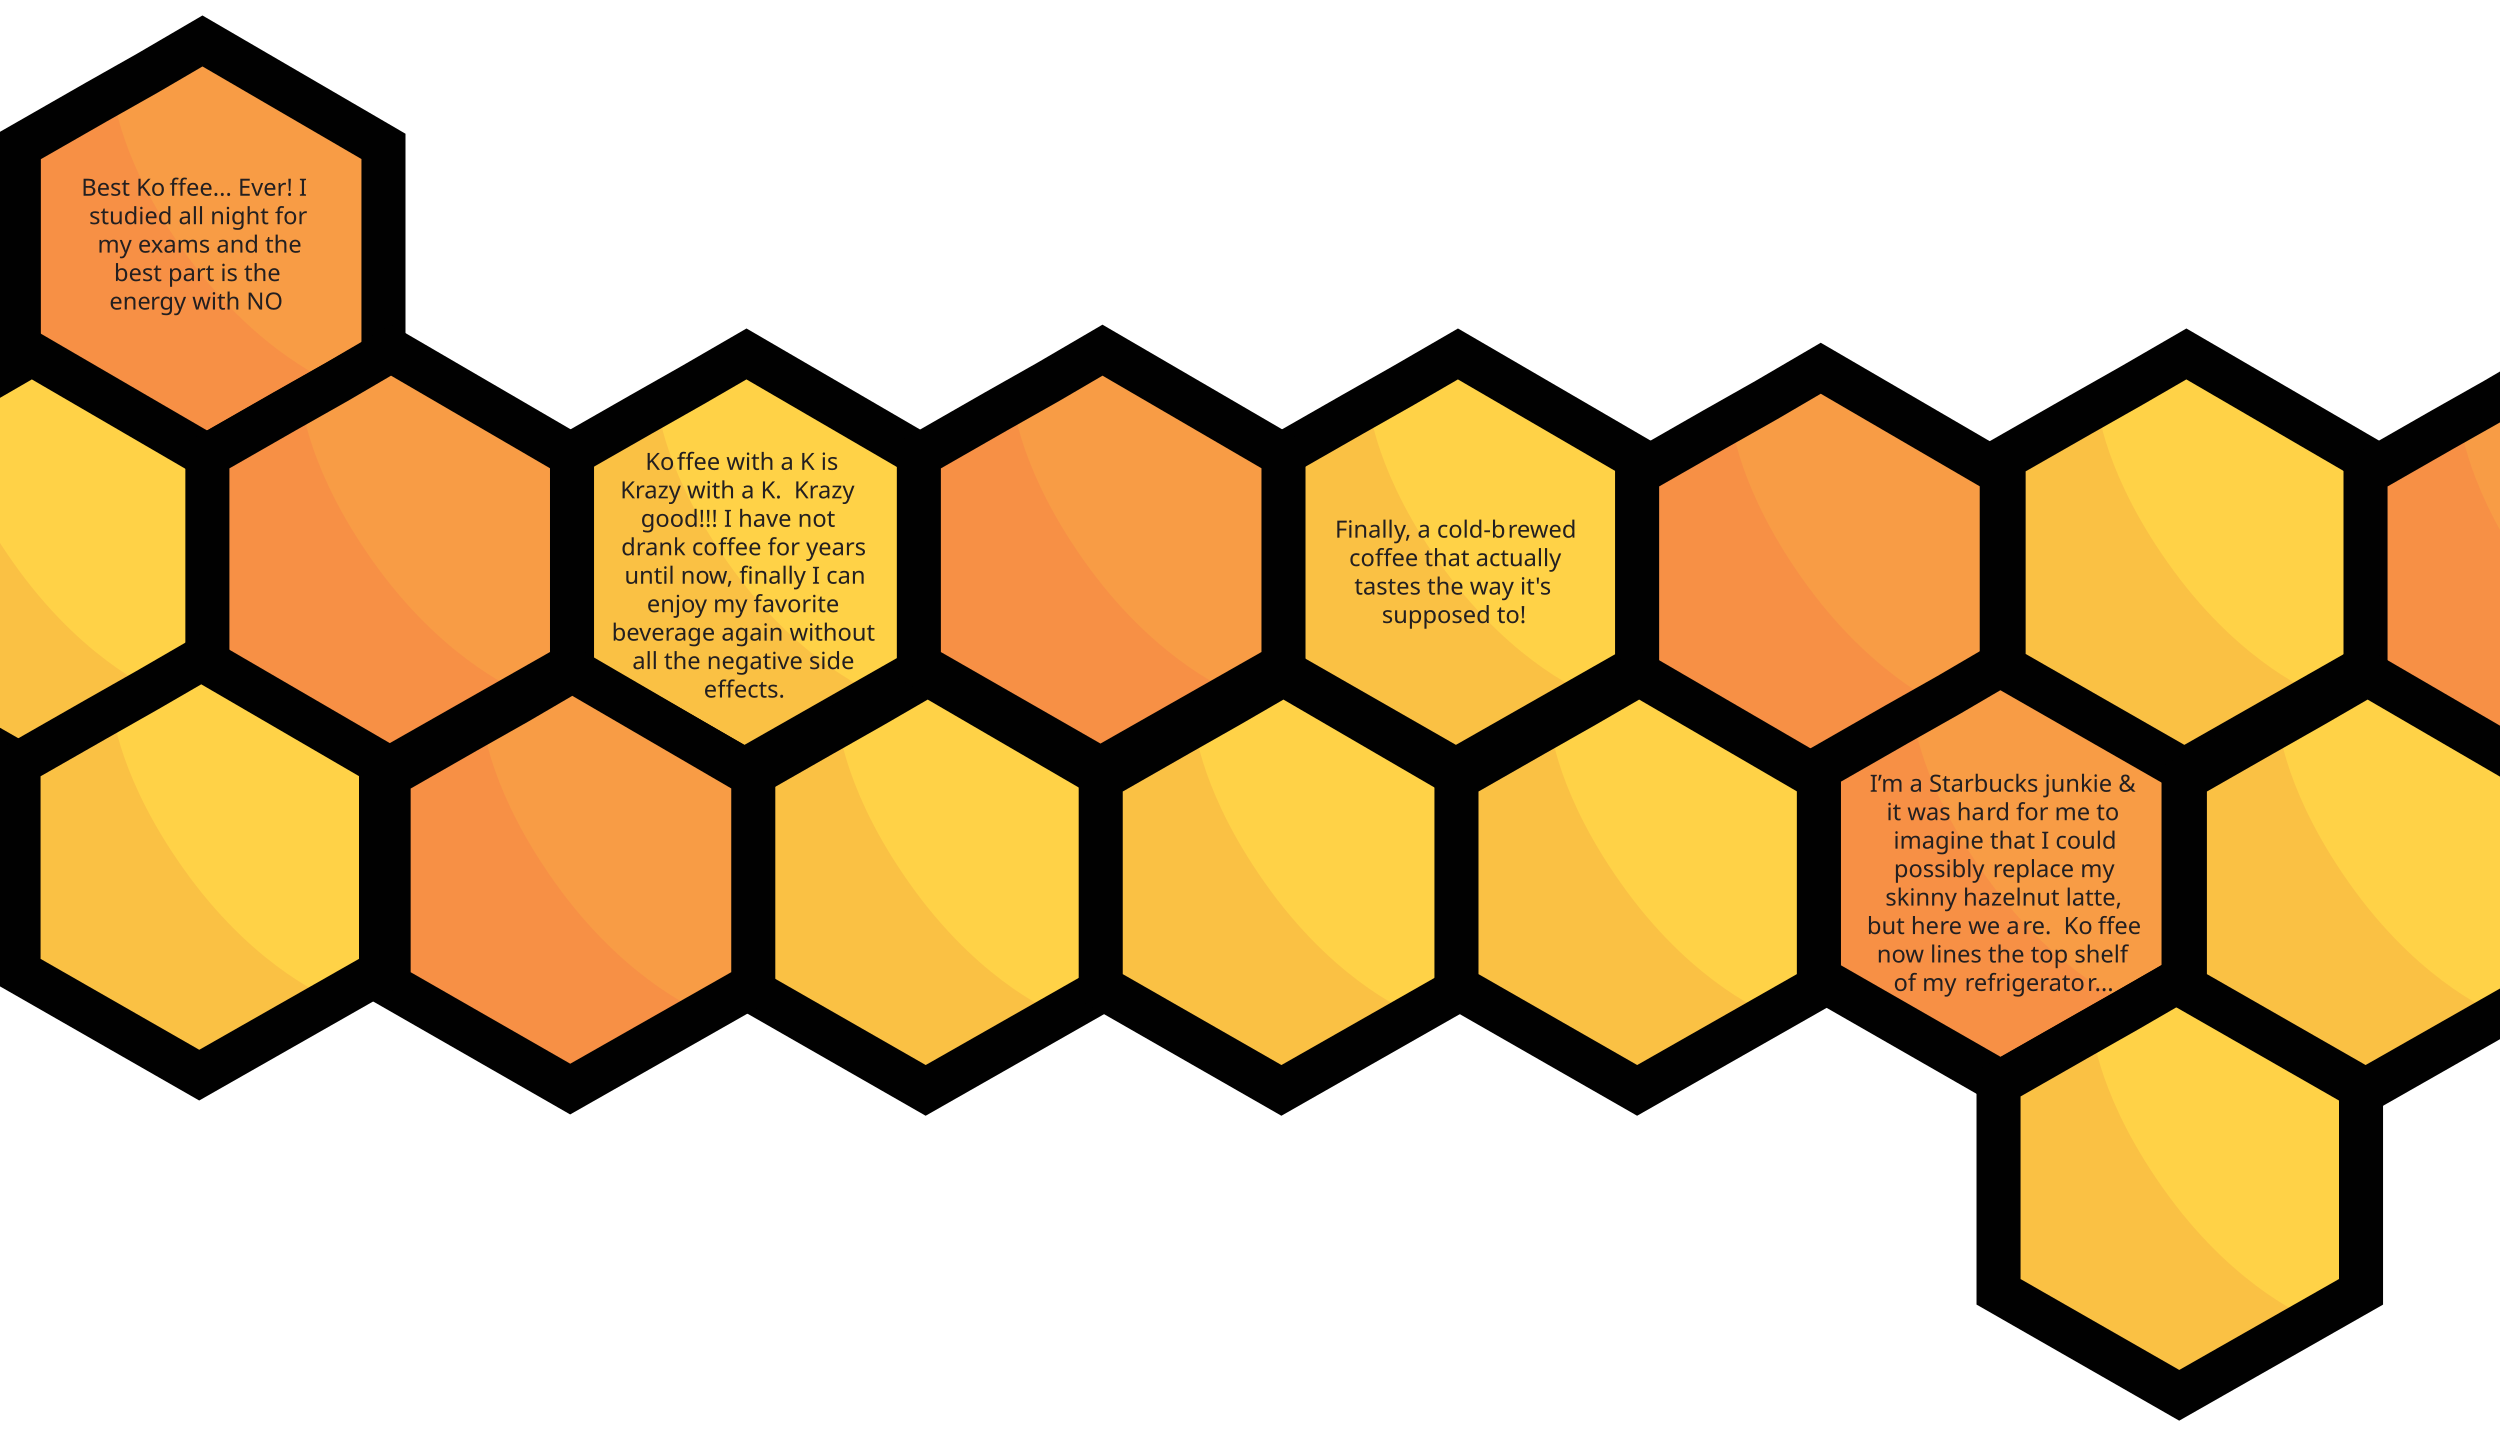
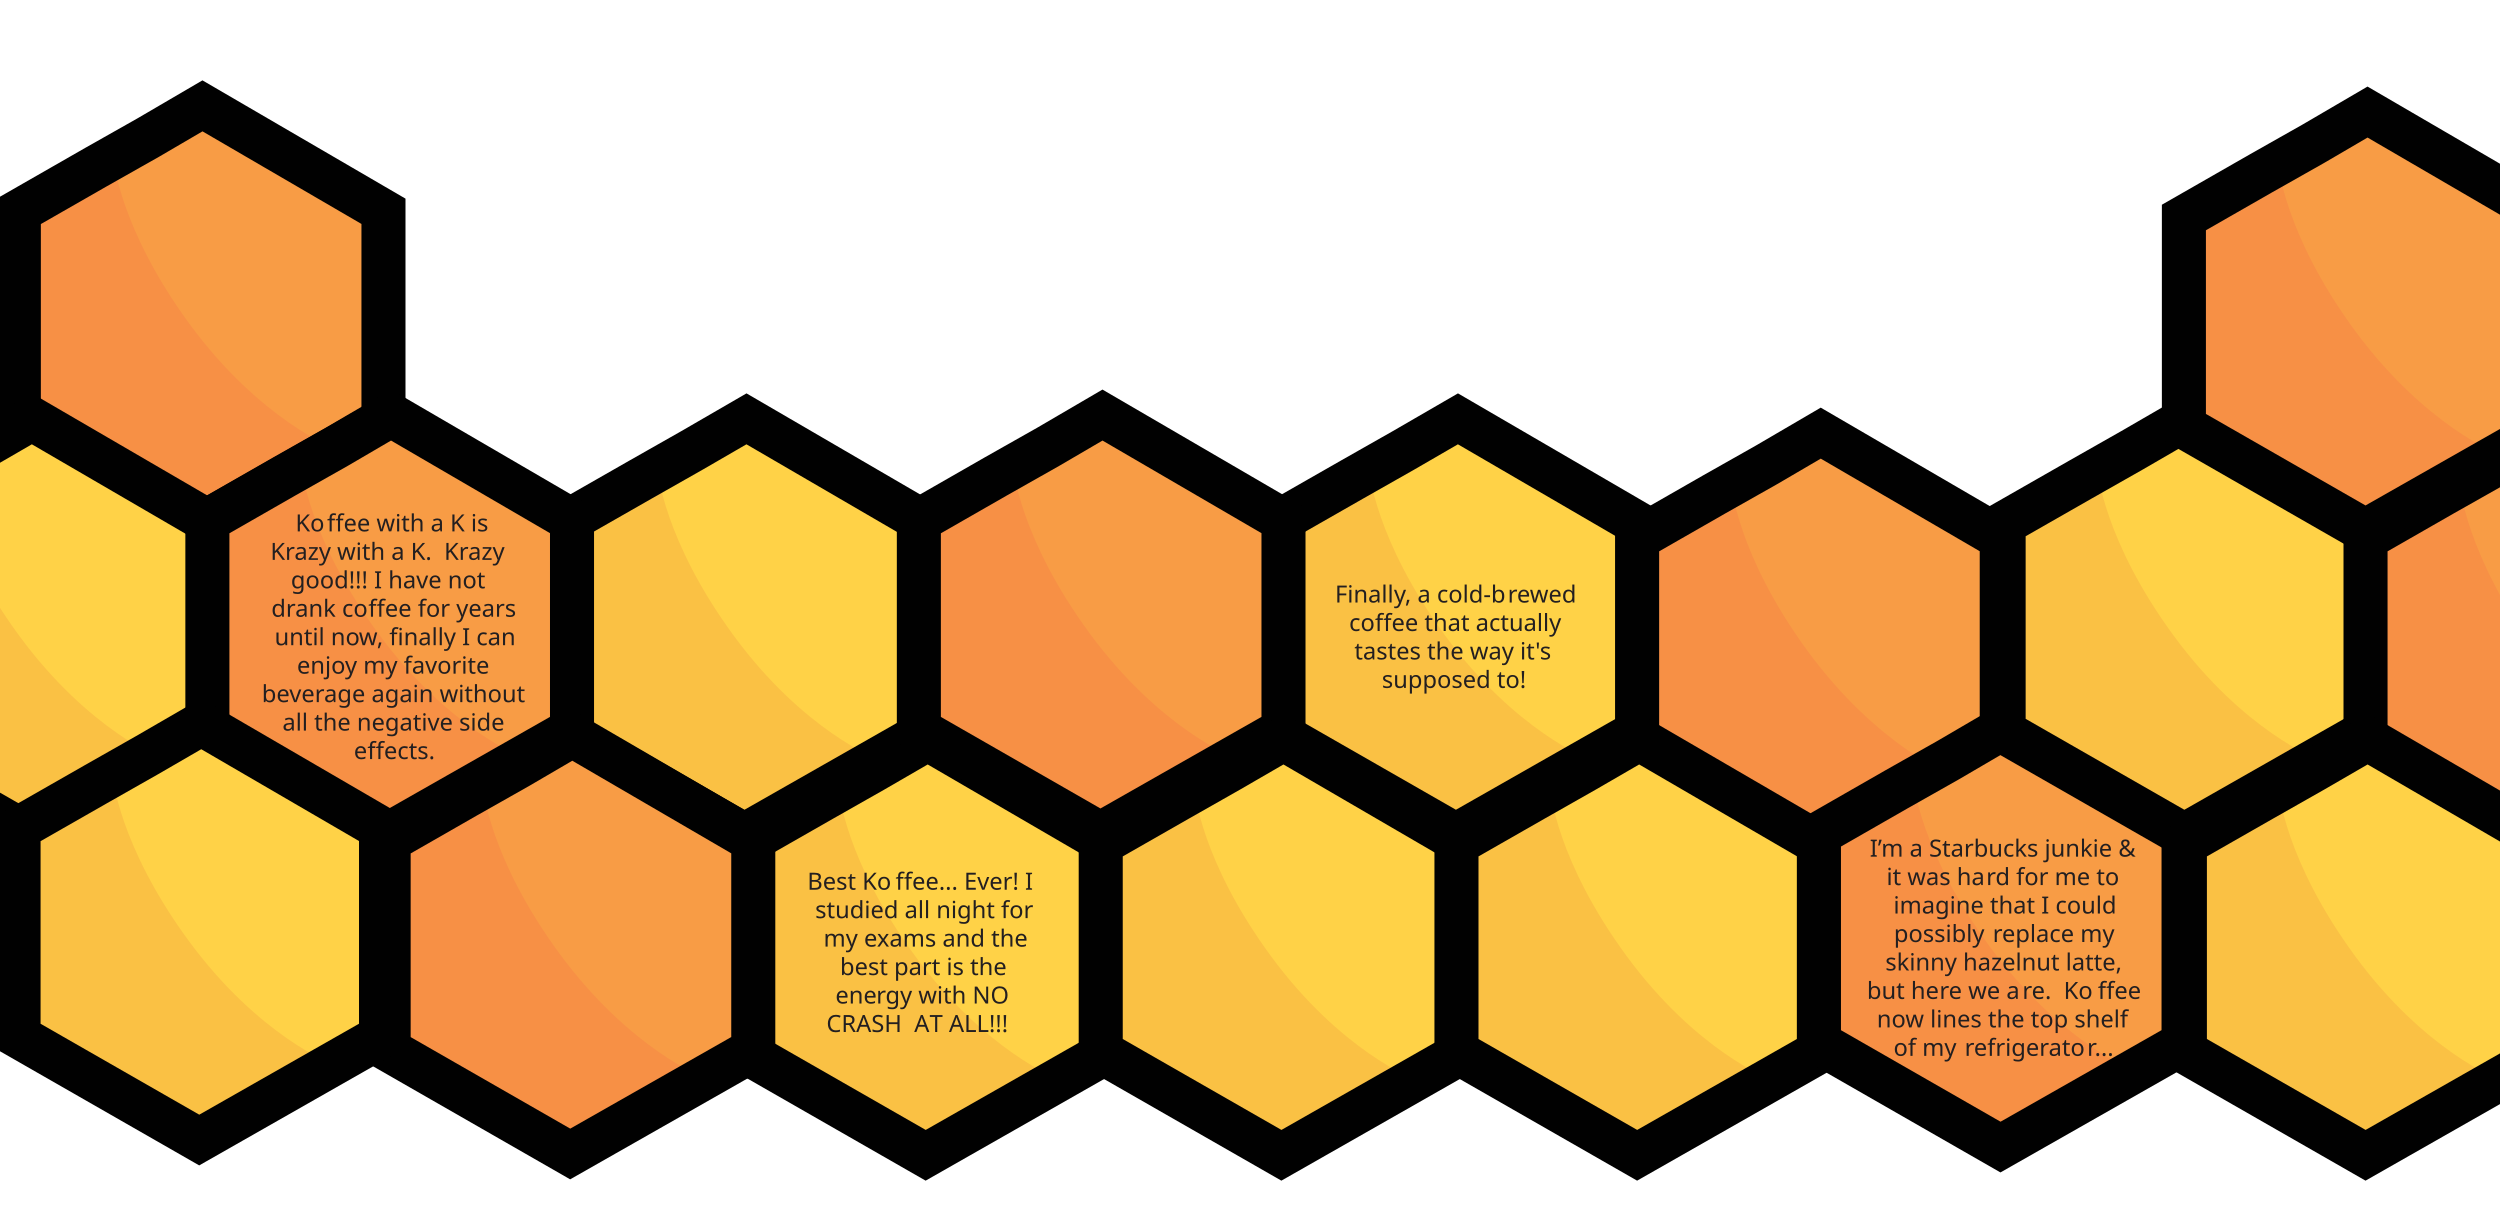
- <svg xmlns="http://www.w3.org/2000/svg" id="Layer_1" data-name="Layer 1" viewBox="0 0 1475.8 851.03">
+ <svg xmlns="http://www.w3.org/2000/svg" id="Layer_1" data-name="Layer 1" viewBox="0 0 1475.8 715.12">
  <defs>
-     <style>.cls-1{fill:#f79045;}.cls-2{fill:#f89c45;}.cls-3{fill:none;stroke:#010101;stroke-miterlimit:10;stroke-width:26px;}.cls-4{fill:#fac144;}.cls-5{fill:#ffd247;}.cls-10,.cls-11,.cls-6,.cls-7,.cls-8,.cls-9{isolation:isolate;}.cls-10,.cls-11,.cls-7,.cls-8,.cls-9{font-size:14px;fill:#231f20;font-family:Avenir-Black, Avenir;}.cls-8{letter-spacing:-0.02em;}.cls-9{letter-spacing:-0.07em;}.cls-10{letter-spacing:-0.09em;}.cls-11{letter-spacing:-0.09em;}</style>
+     <style>.cls-1{fill:#f79045;}.cls-2{fill:#f89c45;}.cls-3{fill:none;stroke:#010101;stroke-miterlimit:10;stroke-width:26px;}.cls-4{fill:#fac144;}.cls-5{fill:#ffd247;}.cls-6{font-size:14px;fill:#231f20;font-family:Avenir-Black, Avenir;}.cls-7{letter-spacing:-0.02em;}.cls-8{letter-spacing:-0.09em;}.cls-9{letter-spacing:-0.07em;}.cls-10{letter-spacing:-0.02em;}.cls-11{letter-spacing:0em;}.cls-12{letter-spacing:-0.09em;}</style>
  </defs>
-   <polygon class="cls-1" points="119.96 270.6 226.25 209.58 226.25 86.42 119.96 24.73 11.12 86.42 11.12 209.58 119.96 270.6" />
-   <path class="cls-2" d="M197.19,226.33l29.07-16.75V86.42L120,24.73,66.82,54.91s3.44,41.38,45.27,98.3C153.69,209.69,197.19,226.33,197.19,226.33Z" />
-   <polygon class="cls-3" points="87.45 42.93 119.52 24.18 226.37 86.42 226.37 209.91 118.3 271.38 11.12 209.91 11.12 86.42 56.83 60.24 87.45 42.93" />
-   <polygon class="cls-4" points="19.26 453.91 124.92 393.13 124.92 270.71 19.26 209.38 -88.94 270.71 -88.94 393.13 19.26 453.91" />
-   <path class="cls-5" d="M96,409.79l28.9-16.65V270.71L19.26,209.38l-52.83,30s3.42,41.14,45,97.72C52.68,393.24,96,409.79,96,409.79Z" />
-   <polygon class="cls-3" points="-13.17 227.47 18.82 208.94 124.92 270.71 124.92 393.58 17.61 454.68 -89.05 393.58 -89.05 270.71 -43.5 244.67 -13.17 227.47" />
-   <polygon class="cls-4" points="441.09 453.91 546.75 393.13 546.75 270.71 441.09 209.38 332.89 270.71 332.89 393.13 441.09 453.91" />
-   <path class="cls-5" d="M517.86,409.79l28.9-16.65V270.71L441.09,209.38l-52.83,30s3.42,41.14,45,97.72C474.51,393.24,517.86,409.79,517.86,409.79Z" />
-   <polygon class="cls-3" points="408.66 227.47 440.65 208.94 546.75 270.71 546.75 393.58 439.44 454.68 332.78 393.58 332.78 270.71 378.33 244.67 408.66 227.47" />
-   <polygon class="cls-1" points="231.26 453.13 337.56 392.11 337.56 268.96 231.26 207.27 122.42 268.96 122.42 392.11 231.26 453.13" />
-   <path class="cls-2" d="M308.49,408.87l29.07-16.75V269l-106.3-61.69-53.14,30.21s3.44,41.38,45.27,98.3C265,392.22,308.49,408.87,308.49,408.87Z" />
-   <polygon class="cls-3" points="198.75 225.46 230.82 206.71 337.67 268.96 337.67 392.45 229.6 453.91 122.42 392.45 122.42 268.96 168.13 242.77 198.75 225.46" />
-   <polygon class="cls-4" points="548.09 642.91 653.75 582.13 653.75 459.71 548.09 398.38 439.89 459.71 439.89 582.13 548.09 642.91" />
-   <path class="cls-5" d="M624.86,598.79l28.9-16.65V459.71L548.09,398.38l-52.83,30s3.42,41.14,45,97.72C581.51,582.24,624.86,598.79,624.86,598.79Z" />
-   <polygon class="cls-3" points="515.66 416.47 547.65 397.94 653.75 459.71 653.75 582.58 546.44 643.68 439.78 582.58 439.78 459.71 485.33 433.68 515.66 416.47" />
-   <polygon class="cls-1" points="338.26 642.13 444.56 581.11 444.56 457.96 338.26 396.27 229.42 457.96 229.42 581.11 338.26 642.13" />
-   <path class="cls-2" d="M415.49,597.87l29.07-16.75V458l-106.3-61.69-53.14,30.21s3.44,41.38,45.27,98.3C372,581.22,415.49,597.87,415.49,597.87Z" />
-   <polygon class="cls-3" points="305.75 414.46 337.82 395.71 444.67 457.96 444.67 581.45 336.6 642.91 229.42 581.45 229.42 457.96 275.13 431.77 305.75 414.46" />
-   <polygon class="cls-4" points="861.09 453.91 966.75 393.13 966.75 270.71 861.09 209.38 752.89 270.71 752.89 393.13 861.09 453.91" />
-   <path class="cls-5" d="M937.86,409.79l28.9-16.65V270.71L861.09,209.38l-52.83,30s3.42,41.14,45,97.72C894.51,393.24,937.86,409.79,937.86,409.79Z" />
-   <polygon class="cls-3" points="828.66 227.47 860.65 208.94 966.75 270.71 966.75 393.58 859.44 454.68 752.78 393.58 752.78 270.71 798.33 244.67 828.66 227.47" />
-   <polygon class="cls-1" points="651.26 453.13 757.55 392.11 757.55 268.96 651.26 207.27 542.42 268.96 542.42 392.11 651.26 453.13" />
-   <path class="cls-2" d="M728.49,408.87l29.07-16.75V269l-106.3-61.69-53.14,30.21s3.44,41.38,45.27,98.3C685,392.22,728.49,408.87,728.49,408.87Z" />
-   <polygon class="cls-3" points="618.75 225.46 650.82 206.71 757.67 268.96 757.67 392.45 649.6 453.91 542.42 392.45 542.42 268.96 588.13 242.77 618.75 225.46" />
-   <polygon class="cls-1" points="1075.26 463.8 1181.56 402.78 1181.56 279.62 1075.26 217.93 966.42 279.62 966.42 402.78 1075.26 463.8" />
-   <path class="cls-2" d="M1152.49,419.53l29.07-16.75V279.62l-106.29-61.69-53.15,30.18s3.44,41.38,45.27,98.3C1109,402.89,1152.49,419.53,1152.49,419.53Z" />
-   <polygon class="cls-3" points="1042.76 236.13 1074.82 217.38 1181.67 279.62 1181.67 403.11 1073.6 464.58 966.42 403.11 966.42 279.62 1012.13 253.44 1042.76 236.13" />
-   <polygon class="cls-4" points="758.09 642.91 863.75 582.13 863.75 459.71 758.09 398.38 649.89 459.71 649.89 582.13 758.09 642.91" />
-   <path class="cls-5" d="M834.86,598.79l28.9-16.65V459.71L758.09,398.38l-52.83,30s3.42,41.14,45,97.72C791.51,582.24,834.86,598.79,834.86,598.79Z" />
-   <polygon class="cls-3" points="725.66 416.47 757.65 397.94 863.75 459.71 863.75 582.58 756.44 643.68 649.78 582.58 649.78 459.71 695.33 433.68 725.66 416.47" />
-   <polygon class="cls-4" points="968.09 642.91 1073.76 582.13 1073.76 459.71 968.09 398.38 859.89 459.71 859.89 582.13 968.09 642.91" />
-   <path class="cls-5" d="M1044.86,598.79l28.9-16.65V459.71L968.09,398.38l-52.83,30s3.42,41.14,45,97.72C1001.51,582.24,1044.86,598.79,1044.86,598.79Z" />
-   <polygon class="cls-3" points="935.66 416.47 967.65 397.94 1073.76 459.71 1073.76 582.58 966.44 643.68 859.78 582.58 859.78 459.71 905.33 433.68 935.66 416.47" />
-   <polygon class="cls-1" points="1182.6 638.06 1288.89 577.03 1288.89 453.88 1182.6 392.19 1073.76 453.88 1073.76 577.03 1182.6 638.06" />
-   <path class="cls-2" d="M1259.82,593.79,1288.89,577V453.88L1182.6,392.19l-53.15,30.18s3.44,41.38,45.27,98.3C1216.33,577.15,1259.82,593.79,1259.82,593.79Z" />
-   <polygon class="cls-3" points="1150.09 410.39 1182.15 391.63 1289 453.88 1289 577.37 1180.93 638.83 1073.76 577.37 1073.76 453.88 1119.47 427.69 1150.09 410.39" />
-   <polygon class="cls-4" points="1291.09 453.91 1396.76 393.13 1396.76 270.71 1291.09 209.38 1182.89 270.71 1182.89 393.13 1291.09 453.91" />
-   <path class="cls-5" d="M1367.86,409.79l28.9-16.65V270.71l-105.67-61.33-52.83,30s3.42,41.14,45,97.72C1324.51,393.24,1367.86,409.79,1367.86,409.79Z" />
-   <polygon class="cls-3" points="1258.66 227.47 1290.65 208.94 1396.76 270.71 1396.76 393.58 1289.44 454.68 1182.78 393.58 1182.78 270.71 1228.33 244.67 1258.66 227.47" />
-   <polygon class="cls-1" points="1505.26 463.8 1611.56 402.78 1611.56 279.62 1505.26 217.93 1396.42 279.62 1396.42 402.78 1505.26 463.8" />
-   <path class="cls-2" d="M1582.49,419.53l29.07-16.75V279.62l-106.29-61.69-53.15,30.18s3.44,41.38,45.27,98.3C1539,402.89,1582.49,419.53,1582.49,419.53Z" />
-   <polygon class="cls-3" points="1472.76 236.13 1504.82 217.38 1611.67 279.62 1611.67 403.11 1503.6 464.58 1396.42 403.11 1396.42 279.62 1442.13 253.44 1472.76 236.13" />
-   <polygon class="cls-4" points="1288.09 822.91 1393.76 762.13 1393.76 639.71 1288.09 578.38 1179.89 639.71 1179.89 762.13 1288.09 822.91" />
-   <path class="cls-5" d="M1364.86,778.79l28.9-16.65V639.71l-105.67-61.33-52.83,30s3.42,41.14,45,97.72C1321.51,762.24,1364.86,778.79,1364.86,778.79Z" />
-   <polygon class="cls-3" points="1255.66 596.47 1287.65 577.94 1393.76 639.71 1393.76 762.58 1286.44 823.68 1179.78 762.58 1179.78 639.71 1225.33 613.68 1255.66 596.47" />
-   <polygon class="cls-4" points="1398.09 642.91 1503.76 582.13 1503.76 459.71 1398.09 398.38 1289.89 459.71 1289.89 582.13 1398.09 642.91" />
-   <path class="cls-5" d="M1474.86,598.79l28.9-16.65V459.71l-105.67-61.33-52.83,30s3.42,41.14,45,97.72C1431.51,582.24,1474.86,598.79,1474.86,598.79Z" />
-   <polygon class="cls-3" points="1365.66 416.47 1397.65 397.94 1503.76 459.71 1503.76 582.58 1396.44 643.68 1289.78 582.58 1289.78 459.71 1335.33 433.68 1365.66 416.47" />
-   <polygon class="cls-4" points="119.26 633.91 224.93 573.13 224.93 450.71 119.26 389.38 11.06 450.71 11.06 573.13 119.26 633.91" />
-   <path class="cls-5" d="M196,589.79l28.9-16.65V450.71L119.26,389.38l-52.83,30s3.42,41.14,45,97.72C152.68,573.24,196,589.79,196,589.79Z" />
-   <polygon class="cls-3" points="86.83 407.47 118.82 388.94 224.93 450.71 224.93 573.58 117.61 634.68 10.95 573.58 10.95 450.71 56.5 424.68 86.83 407.47" />
-   <g class="cls-6">
-     <text class="cls-7" transform="translate(47.98 115.53)">Best Ko</text>
-     <text class="cls-8" transform="translate(100.06 115.53)">f</text>
-     <text class="cls-7" transform="translate(104.99 115.53)">fee... Ever! I </text>
-     <text class="cls-7" transform="translate(52.61 132.33)">studied all night for </text>
-     <text class="cls-7" transform="translate(57.55 149.13)">my exams and the </text>
-     <text class="cls-7" transform="translate(67.27 165.93)">best part is the </text>
-     <text class="cls-7" transform="translate(64.55 182.73)">ene</text>
-     <text class="cls-8" transform="translate(88.66 182.73)">r</text>
-     <text class="cls-7" transform="translate(94.1 182.73)">gy with NO</text>
-   </g>
-   <g class="cls-6">
-     <text class="cls-7" transform="translate(380.95 277.38)">Ko</text>
-     <text class="cls-8" transform="translate(399.6 277.38)">f</text>
-     <text class="cls-7" transform="translate(404.53 277.38)">fee with a K is </text>
-     <text class="cls-7" transform="translate(366.17 294.18)">
-       <tspan xml:space="preserve">Krazy with a K.  Krazy </tspan>
-     </text>
-     <text class="cls-7" transform="translate(378.25 310.98)">good!!! I have not </text>
-     <text class="cls-7" transform="translate(366.7 327.78)">drank co</text>
-     <text class="cls-8" transform="translate(423.99 327.78)">f</text>
-     <text class="cls-7" transform="translate(428.91 327.78)">fee for years </text>
-     <text class="cls-7" transform="translate(368.62 344.58)">until no</text>
-     <text class="cls-9" transform="translate(418.38 344.58)">w</text>
-     <text class="cls-7" transform="translate(429.01 344.58)">, finally I can </text>
-     <text class="cls-7" transform="translate(381.85 361.38)">enjoy my favorite </text>
-     <text class="cls-7" transform="translate(361.1 378.18)">beverage again without </text>
-     <text class="cls-7" transform="translate(373.27 394.98)">all the negative side </text>
-     <text class="cls-7" transform="translate(415.42 411.78)">e</text>
-     <text class="cls-8" transform="translate(423.45 411.78)">f</text>
-     <text class="cls-7" transform="translate(428.38 411.78)">fects.</text>
-   </g>
-   <g class="cls-6">
-     <text class="cls-7" transform="translate(788.08 317.38)">Finall</text>
-     <text class="cls-10" transform="translate(822.86 317.38)">y</text>
-     <text class="cls-7" transform="translate(829.35 317.38)">, a cold-b</text>
-     <text class="cls-8" transform="translate(890.01 317.38)">r</text>
-     <text class="cls-7" transform="translate(895.46 317.38)">ewed </text>
-     <text class="cls-7" transform="translate(796.4 334.18)">co</text>
-     <text class="cls-8" transform="translate(811.69 334.18)">f</text>
-     <text class="cls-7" transform="translate(816.62 334.18)">fee that actually </text>
-     <text class="cls-7" transform="translate(799.52 350.98)">tastes the way it's </text>
-     <text class="cls-7" transform="translate(815.73 367.78)">supposed to!</text>
-   </g>
-   <g class="cls-6">
-     <text class="cls-7" transform="translate(1103.75 467.38)">I’m a Starbucks junkie &amp; </text>
-     <text class="cls-7" transform="translate(1113.63 484.18)">it was ha</text>
-     <text class="cls-8" transform="translate(1172.48 484.18)">r</text>
-     <text class="cls-7" transform="translate(1177.92 484.18)">d for me to </text>
-     <text class="cls-7" transform="translate(1117.75 500.98)">imagine that I could </text>
-     <text class="cls-7" transform="translate(1117.99 517.78)">possibly </text>
-     <text class="cls-8" transform="translate(1176.34 517.78)">r</text>
-     <text class="cls-7" transform="translate(1181.79 517.78)">eplace my </text>
-     <text class="cls-7" transform="translate(1112.95 534.58)">skinny hazelnut latte, </text>
-     <text class="cls-7" transform="translate(1102.09 551.38)">but he</text>
-     <text class="cls-8" transform="translate(1144.86 551.38)">r</text>
-     <text class="cls-7" transform="translate(1150.31 551.38)">e we a</text>
-     <text class="cls-8" transform="translate(1193.84 551.38)">r</text>
-     <text class="cls-7" transform="translate(1199.29 551.38)">
-       <tspan xml:space="preserve">e.  Ko</tspan>
-     </text>
-     <text class="cls-8" transform="translate(1238.41 551.38)">f</text>
-     <text class="cls-7" transform="translate(1243.33 551.38)">fee </text>
-     <text class="cls-7" transform="translate(1107.92 568.18)">now lines the top shelf </text>
-     <text class="cls-7" transform="translate(1117.78 584.98)">of my </text>
-     <text class="cls-8" transform="translate(1159.75 584.98)">r</text>
-     <text class="cls-7" transform="translate(1165.2 584.98)">efrigerato</text>
-     <text class="cls-11" transform="translate(1232.06 584.98)">r</text>
-     <text class="cls-7" transform="translate(1236.47 584.98)">...</text>
-   </g>
+   <polygon class="cls-1" points="119.96 308.91 226.25 247.89 226.25 124.73 119.96 63.04 11.12 124.73 11.12 247.89 119.96 308.91" />
+   <path class="cls-2" d="M197.19,264.64l29.07-16.75V124.73L120,63,66.82,93.22s3.44,41.38,45.27,98.3C153.69,248,197.19,264.64,197.19,264.64Z" />
+   <polygon class="cls-3" points="87.45 81.24 119.52 62.49 226.37 124.73 226.37 248.22 118.3 309.69 11.12 248.22 11.12 124.73 56.83 98.55 87.45 81.24" />
+   <polygon class="cls-4" points="19.26 492.22 124.92 431.44 124.92 309.01 19.26 247.69 -88.94 309.01 -88.94 431.44 19.26 492.22" />
+   <path class="cls-5" d="M96,448.1l28.9-16.65V309L19.26,247.69l-52.83,30s3.42,41.14,45,97.72C52.68,431.55,96,448.1,96,448.1Z" />
+   <polygon class="cls-3" points="-13.17 265.78 18.82 247.25 124.92 309.01 124.92 431.88 17.61 492.99 -89.05 431.88 -89.05 309.01 -43.5 282.99 -13.17 265.78" />
+   <polygon class="cls-4" points="441.09 492.22 546.75 431.44 546.75 309.01 441.09 247.69 332.89 309.01 332.89 431.44 441.09 492.22" />
+   <path class="cls-5" d="M517.86,448.1l28.9-16.65V309L441.09,247.69l-52.83,30s3.42,41.14,45,97.72C474.51,431.55,517.86,448.1,517.86,448.1Z" />
+   <polygon class="cls-3" points="408.66 265.78 440.65 247.25 546.75 309.01 546.75 431.88 439.44 492.99 332.78 431.88 332.78 309.01 378.33 282.99 408.66 265.78" />
+   <polygon class="cls-1" points="231.26 491.44 337.56 430.42 337.56 307.27 231.26 245.58 122.42 307.27 122.42 430.42 231.26 491.44" />
+   <path class="cls-2" d="M308.49,447.18l29.07-16.75V307.27L231.26,245.58l-53.15,30.18s3.44,41.38,45.27,98.3C265,430.53,308.49,447.18,308.49,447.18Z" />
+   <polygon class="cls-3" points="198.75 263.77 230.82 245.02 337.67 307.27 337.67 430.75 229.6 492.22 122.42 430.75 122.42 307.27 168.13 281.08 198.75 263.77" />
+   <polygon class="cls-4" points="548.09 681.22 653.75 620.44 653.75 498.01 548.09 436.69 439.89 498.01 439.89 620.44 548.09 681.22" />
+   <path class="cls-5" d="M624.86,637.1l28.9-16.65V498L548.09,436.69l-52.83,30s3.42,41.14,45,97.72C581.51,620.55,624.86,637.1,624.86,637.1Z" />
+   <polygon class="cls-3" points="515.66 454.78 547.65 436.25 653.75 498.01 653.75 620.88 546.44 681.99 439.78 620.88 439.78 498.01 485.33 471.99 515.66 454.78" />
+   <polygon class="cls-1" points="338.26 680.44 444.56 619.42 444.56 496.27 338.26 434.58 229.42 496.27 229.42 619.42 338.26 680.44" />
+   <path class="cls-2" d="M415.49,636.18l29.07-16.75V496.27L338.26,434.58l-53.15,30.18s3.44,41.38,45.27,98.3C372,619.53,415.49,636.18,415.49,636.18Z" />
+   <polygon class="cls-3" points="305.75 452.77 337.82 434.02 444.67 496.27 444.67 619.75 336.6 681.22 229.42 619.75 229.42 496.27 275.13 470.08 305.75 452.77" />
+   <polygon class="cls-4" points="861.09 492.22 966.75 431.44 966.75 309.01 861.09 247.69 752.89 309.01 752.89 431.44 861.09 492.22" />
+   <path class="cls-5" d="M937.86,448.1l28.9-16.65V309L861.09,247.69l-52.83,30s3.42,41.14,45,97.72C894.51,431.55,937.86,448.1,937.86,448.1Z" />
+   <polygon class="cls-3" points="828.66 265.78 860.65 247.25 966.75 309.01 966.75 431.88 859.44 492.99 752.78 431.88 752.78 309.01 798.33 282.99 828.66 265.78" />
+   <polygon class="cls-1" points="651.26 491.44 757.55 430.42 757.55 307.27 651.26 245.58 542.42 307.27 542.42 430.42 651.26 491.44" />
+   <path class="cls-2" d="M728.49,447.18l29.07-16.75V307.27L651.26,245.58l-53.15,30.18s3.44,41.38,45.27,98.3C685,430.53,728.49,447.18,728.49,447.18Z" />
+   <polygon class="cls-3" points="618.75 263.77 650.82 245.02 757.67 307.27 757.67 430.75 649.6 492.22 542.42 430.75 542.42 307.27 588.13 281.08 618.75 263.77" />
+   <polygon class="cls-1" points="1075.26 502.11 1181.56 441.09 1181.56 317.93 1075.26 256.25 966.42 317.93 966.42 441.09 1075.26 502.11" />
+   <path class="cls-2" d="M1152.49,457.84l29.07-16.75V317.93l-106.29-61.69-53.15,30.18s3.44,41.38,45.27,98.3C1109,441.2,1152.49,457.84,1152.49,457.84Z" />
+   <polygon class="cls-3" points="1042.76 274.44 1074.82 255.69 1181.67 317.93 1181.67 441.42 1073.6 502.89 966.42 441.42 966.42 317.93 1012.13 291.75 1042.76 274.44" />
+   <polygon class="cls-4" points="758.09 681.22 863.75 620.44 863.75 498.01 758.09 436.69 649.89 498.01 649.89 620.44 758.09 681.22" />
+   <path class="cls-5" d="M834.86,637.1l28.9-16.65V498L758.09,436.69l-52.83,30s3.42,41.14,45,97.72C791.51,620.55,834.86,637.1,834.86,637.1Z" />
+   <polygon class="cls-3" points="725.66 454.78 757.65 436.25 863.75 498.01 863.75 620.88 756.44 681.99 649.78 620.88 649.78 498.01 695.33 471.99 725.66 454.78" />
+   <polygon class="cls-4" points="968.09 681.22 1073.76 620.44 1073.76 498.01 968.09 436.69 859.89 498.01 859.89 620.44 968.09 681.22" />
+   <path class="cls-5" d="M1044.86,637.1l28.9-16.65V498L968.09,436.69l-52.83,30s3.42,41.14,45,97.72C1001.51,620.55,1044.86,637.1,1044.86,637.1Z" />
+   <polygon class="cls-3" points="935.66 454.78 967.65 436.25 1073.76 498.01 1073.76 620.88 966.44 681.99 859.78 620.88 859.78 498.01 905.33 471.99 935.66 454.78" />
+   <polygon class="cls-1" points="1182.6 676.37 1288.89 615.34 1288.89 492.19 1182.6 430.5 1073.76 492.19 1073.76 615.34 1182.6 676.37" />
+   <path class="cls-2" d="M1259.82,632.1l29.07-16.75V492.19L1182.6,430.5l-53.15,30.18s3.44,41.38,45.27,98.3C1216.33,615.45,1259.82,632.1,1259.82,632.1Z" />
+   <polygon class="cls-3" points="1150.09 448.69 1182.15 429.94 1289 492.19 1289 615.68 1180.93 677.14 1073.76 615.68 1073.76 492.19 1119.47 466 1150.09 448.69" />
+   <polygon class="cls-4" points="1291.09 492.22 1396.76 431.44 1396.76 309.01 1291.09 247.69 1182.89 309.01 1182.89 431.44 1291.09 492.22" />
+   <path class="cls-5" d="M1367.86,448.1l28.9-16.65V309l-105.66-61.32-52.83,30s3.42,41.14,45,97.72C1324.51,431.55,1367.86,448.1,1367.86,448.1Z" />
+   <polygon class="cls-3" points="1258.66 265.78 1290.65 247.25 1396.76 309.01 1396.76 431.88 1289.44 492.99 1182.78 431.88 1182.78 309.01 1228.33 282.99 1258.66 265.78" />
+   <polygon class="cls-1" points="1505.26 502.11 1611.56 441.09 1611.56 317.93 1505.26 256.25 1396.42 317.93 1396.42 441.09 1505.26 502.11" />
+   <path class="cls-2" d="M1582.49,457.84l29.07-16.75V317.93l-106.29-61.69-53.15,30.18s3.44,41.38,45.27,98.3C1539,441.2,1582.49,457.84,1582.49,457.84Z" />
+   <polygon class="cls-3" points="1472.76 274.44 1504.82 255.69 1611.67 317.93 1611.67 441.42 1503.6 502.89 1396.42 441.42 1396.42 317.93 1442.13 291.75 1472.76 274.44" />
+   <polygon class="cls-4" points="1398.09 681.22 1503.76 620.44 1503.76 498.01 1398.09 436.69 1289.89 498.01 1289.89 620.44 1398.09 681.22" />
+   <path class="cls-5" d="M1474.86,637.1l28.9-16.65V498l-105.66-61.32-52.83,30s3.42,41.14,45,97.72C1431.51,620.55,1474.86,637.1,1474.86,637.1Z" />
+   <polygon class="cls-3" points="1365.66 454.78 1397.65 436.25 1503.76 498.01 1503.76 620.88 1396.44 681.99 1289.78 620.88 1289.78 498.01 1335.33 471.99 1365.66 454.78" />
+   <polygon class="cls-4" points="119.26 672.22 224.93 611.44 224.93 489.01 119.26 427.69 11.06 489.01 11.06 611.44 119.26 672.22" />
+   <path class="cls-5" d="M196,628.1l28.9-16.65V489L119.26,427.69l-52.83,30s3.42,41.14,45,97.72C152.68,611.55,196,628.1,196,628.1Z" />
+   <polygon class="cls-3" points="86.83 445.78 118.82 427.25 224.93 489.01 224.93 611.88 117.61 672.99 10.95 611.88 10.95 489.01 56.5 462.99 86.83 445.78" />
+   <text class="cls-6" transform="translate(476.58 525.21)">Best Ko<tspan class="cls-7" x="52.08" y="0">f</tspan>
+     <tspan x="57.01" y="0">fee... Ever! I </tspan>
+     <tspan x="4.63" y="16.8">studied all night for </tspan>
+     <tspan x="9.57" y="33.6">my exams and the </tspan>
+     <tspan x="19.29" y="50.4">best part is the </tspan>
+     <tspan x="16.57" y="67.2">ene</tspan>
+     <tspan class="cls-7" x="40.68" y="67.2">r</tspan>
+     <tspan x="46.12" y="67.2">gy with NO </tspan>
+     <tspan x="11.26" y="84">CRASH </tspan>
+     <tspan class="cls-8" x="63.1" y="84">A</tspan>
+     <tspan x="72.18" y="84">T ALL!!!</tspan>
+   </text>
+   <text class="cls-6" transform="translate(174.4 313.69)">Ko<tspan class="cls-7" x="18.65" y="0">f</tspan>
+     <tspan x="23.58" y="0">fee with a K is </tspan>
+     <tspan x="-14.78" y="16.8" xml:space="preserve">Krazy with a K.  Krazy </tspan>
+     <tspan x="-2.7" y="33.6">good!!! I have not </tspan>
+     <tspan x="-14.25" y="50.4">drank co</tspan>
+     <tspan class="cls-7" x="43.04" y="50.4">f</tspan>
+     <tspan x="47.96" y="50.4">fee for years </tspan>
+     <tspan x="-12.33" y="67.2">until no</tspan>
+     <tspan class="cls-9" x="37.43" y="67.2">w</tspan>
+     <tspan x="48.06" y="67.2">, finally I can </tspan>
+     <tspan x="0.9" y="84">enjoy my favorite </tspan>
+     <tspan x="-19.85" y="100.8">beverage again without </tspan>
+     <tspan x="-7.68" y="117.6">all the negative side </tspan>
+     <tspan x="34.47" y="134.4">e</tspan>
+     <tspan class="cls-7" x="42.5" y="134.4">f</tspan>
+     <tspan x="47.43" y="134.4">fects.</tspan>
+   </text>
+   <text class="cls-6" transform="translate(788.08 355.69)">Finall<tspan class="cls-8" x="34.78" y="0">y</tspan>
+     <tspan x="41.27" y="0">, a cold-b</tspan>
+     <tspan class="cls-10" x="101.93" y="0">r</tspan>
+     <tspan class="cls-11" x="107.38" y="0">ewed </tspan>
+     <tspan x="8.32" y="16.8">co</tspan>
+     <tspan class="cls-7" x="23.61" y="16.8">f</tspan>
+     <tspan x="28.54" y="16.8">fee that actually </tspan>
+     <tspan x="11.44" y="33.6">tastes the way it's </tspan>
+     <tspan x="27.65" y="50.4">supposed to!</tspan>
+   </text>
+   <text class="cls-6" transform="translate(1103.75 505.69)">I’m a Starbucks junkie &amp; <tspan x="9.88" y="16.8">it was ha</tspan>
+     <tspan class="cls-7" x="68.73" y="16.8">r</tspan>
+     <tspan x="74.17" y="16.8">d for me to </tspan>
+     <tspan x="14" y="33.6">imagine that I could </tspan>
+     <tspan x="14.24" y="50.4">possibly </tspan>
+     <tspan class="cls-7" x="72.59" y="50.4">r</tspan>
+     <tspan x="78.04" y="50.4">eplace my </tspan>
+     <tspan x="9.2" y="67.2">skinny hazelnut latte, </tspan>
+     <tspan x="-1.66" y="84">but he</tspan>
+     <tspan class="cls-7" x="41.11" y="84">r</tspan>
+     <tspan x="46.56" y="84">e we a</tspan>
+     <tspan class="cls-7" x="90.09" y="84">r</tspan>
+     <tspan x="95.54" y="84" xml:space="preserve">e.  Ko</tspan>
+     <tspan class="cls-10" x="134.66" y="84">f</tspan>
+     <tspan x="139.58" y="84">fee </tspan>
+     <tspan x="4.17" y="100.8">now lines the top shelf </tspan>
+     <tspan x="14.03" y="117.6">of my </tspan>
+     <tspan class="cls-7" x="56" y="117.6">r</tspan>
+     <tspan x="61.45" y="117.6">efrigerato</tspan>
+     <tspan class="cls-12" x="128.31" y="117.6">r</tspan>
+     <tspan class="cls-11" x="132.72" y="117.6">...</tspan>
+   </text>
+   <polygon class="cls-1" points="1398.04 312.57 1504.33 251.55 1504.33 128.39 1398.04 66.7 1289.2 128.39 1289.2 251.55 1398.04 312.57" />
+   <path class="cls-2" d="M1475.26,268.3l29.07-16.75V128.39L1398,66.7,1344.9,96.88s3.44,41.38,45.27,98.3C1431.77,251.66,1475.26,268.3,1475.26,268.3Z" />
+   <polygon class="cls-3" points="1365.53 84.9 1397.6 66.15 1504.44 128.39 1504.44 251.88 1396.38 313.35 1289.2 251.88 1289.2 128.39 1334.91 102.21 1365.53 84.9" />
</svg>
